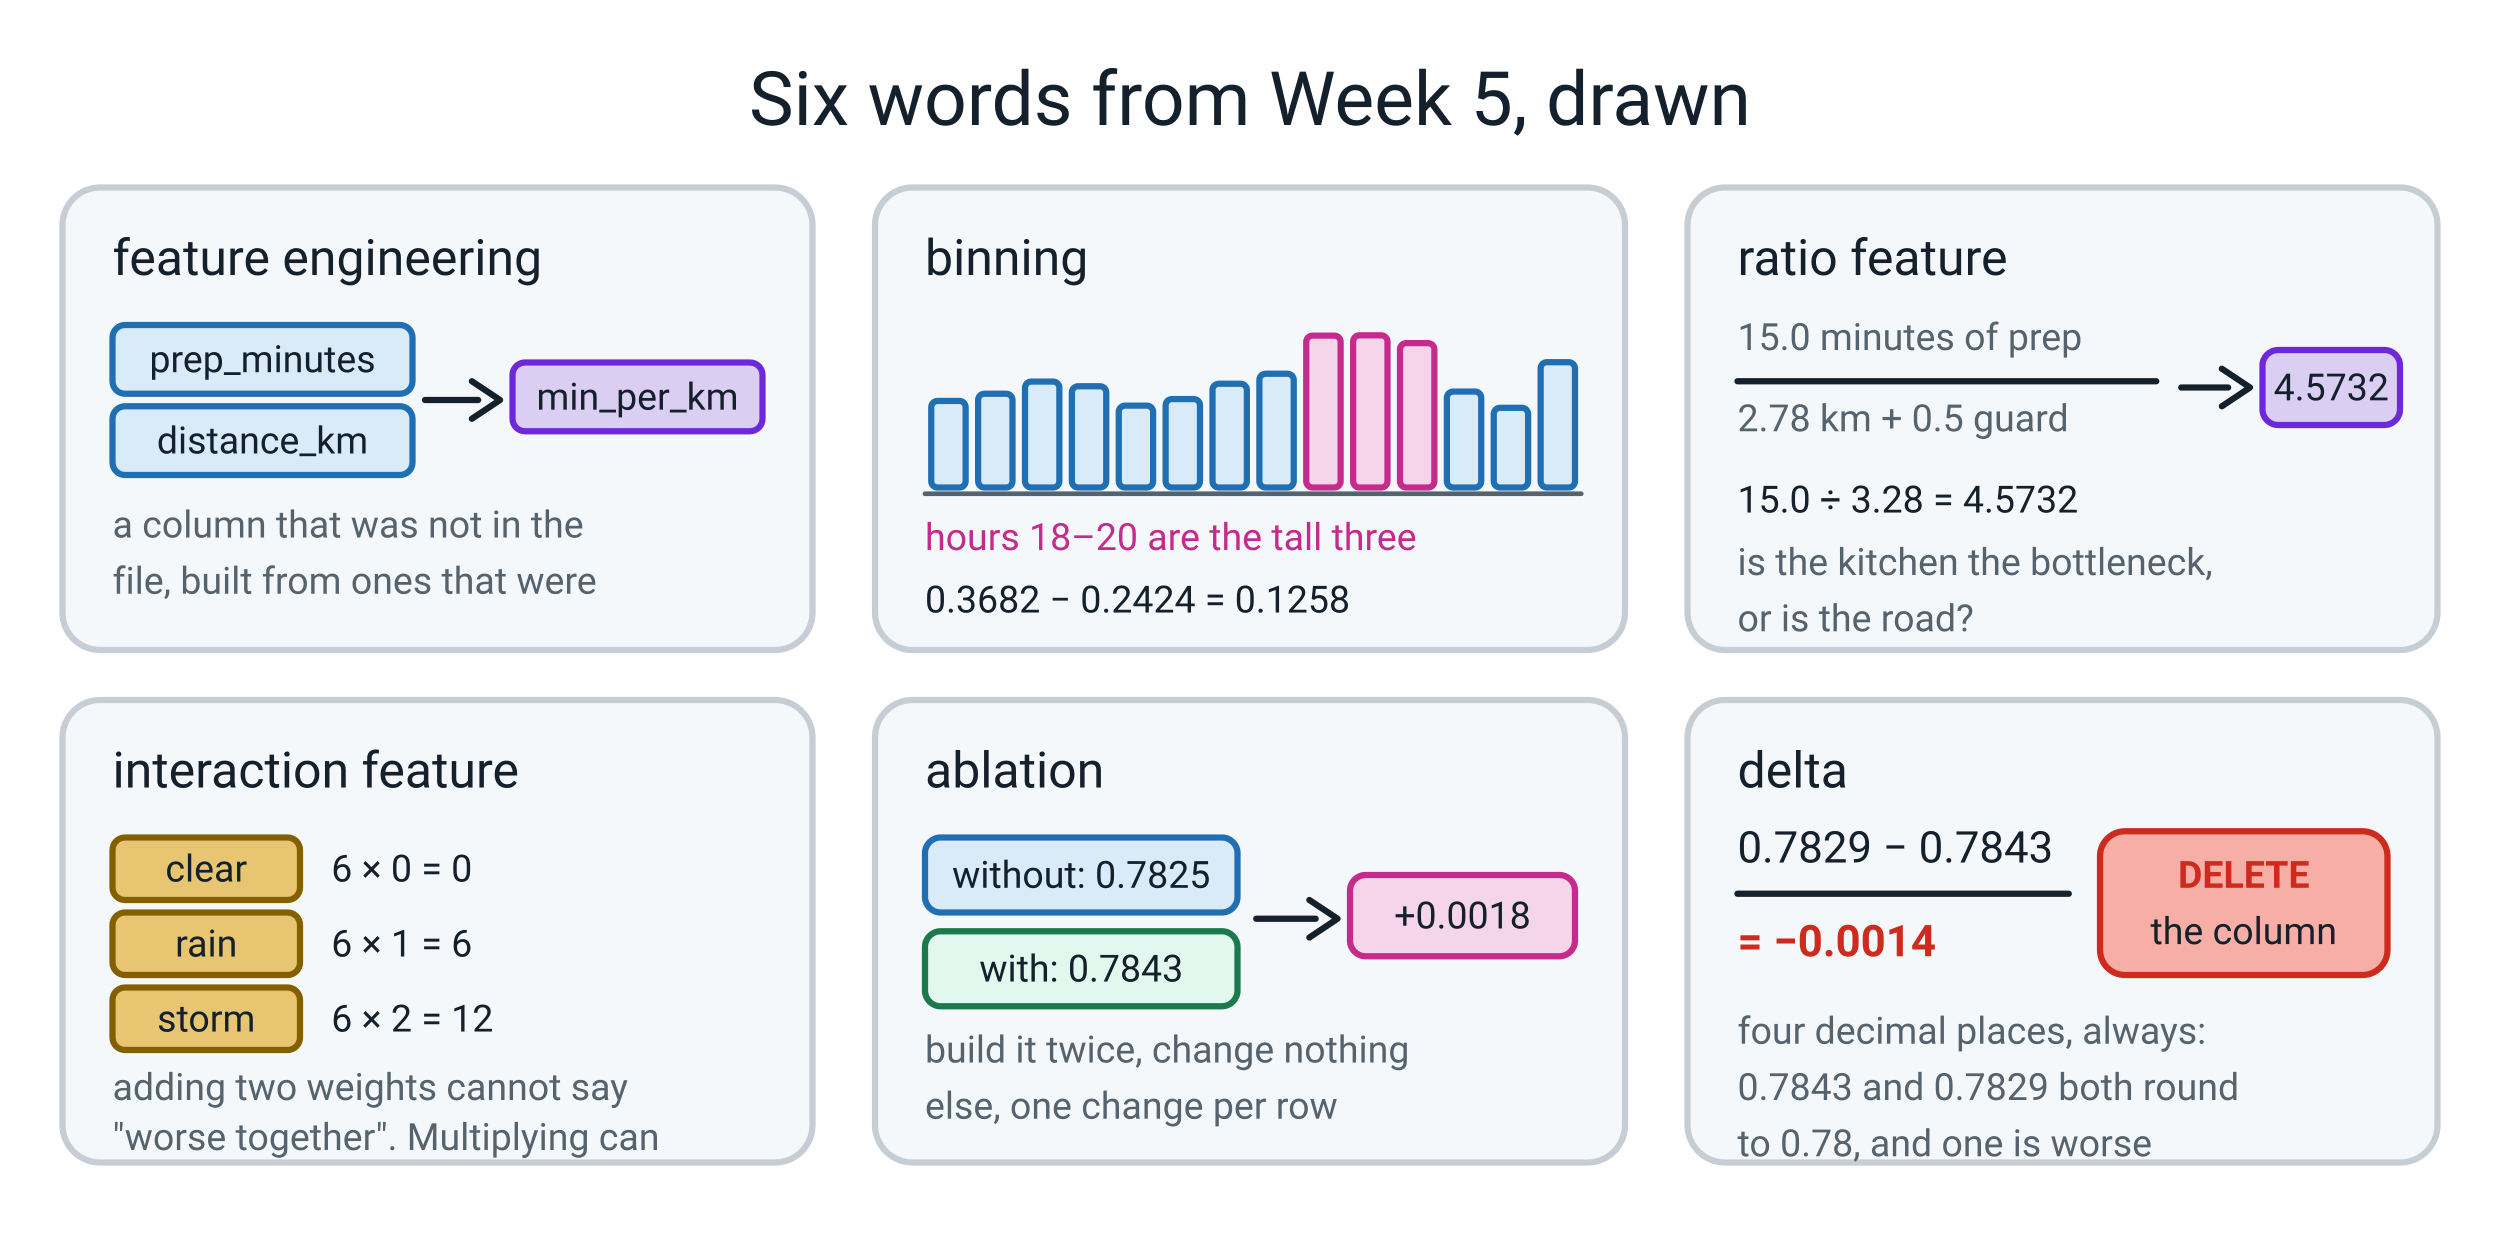
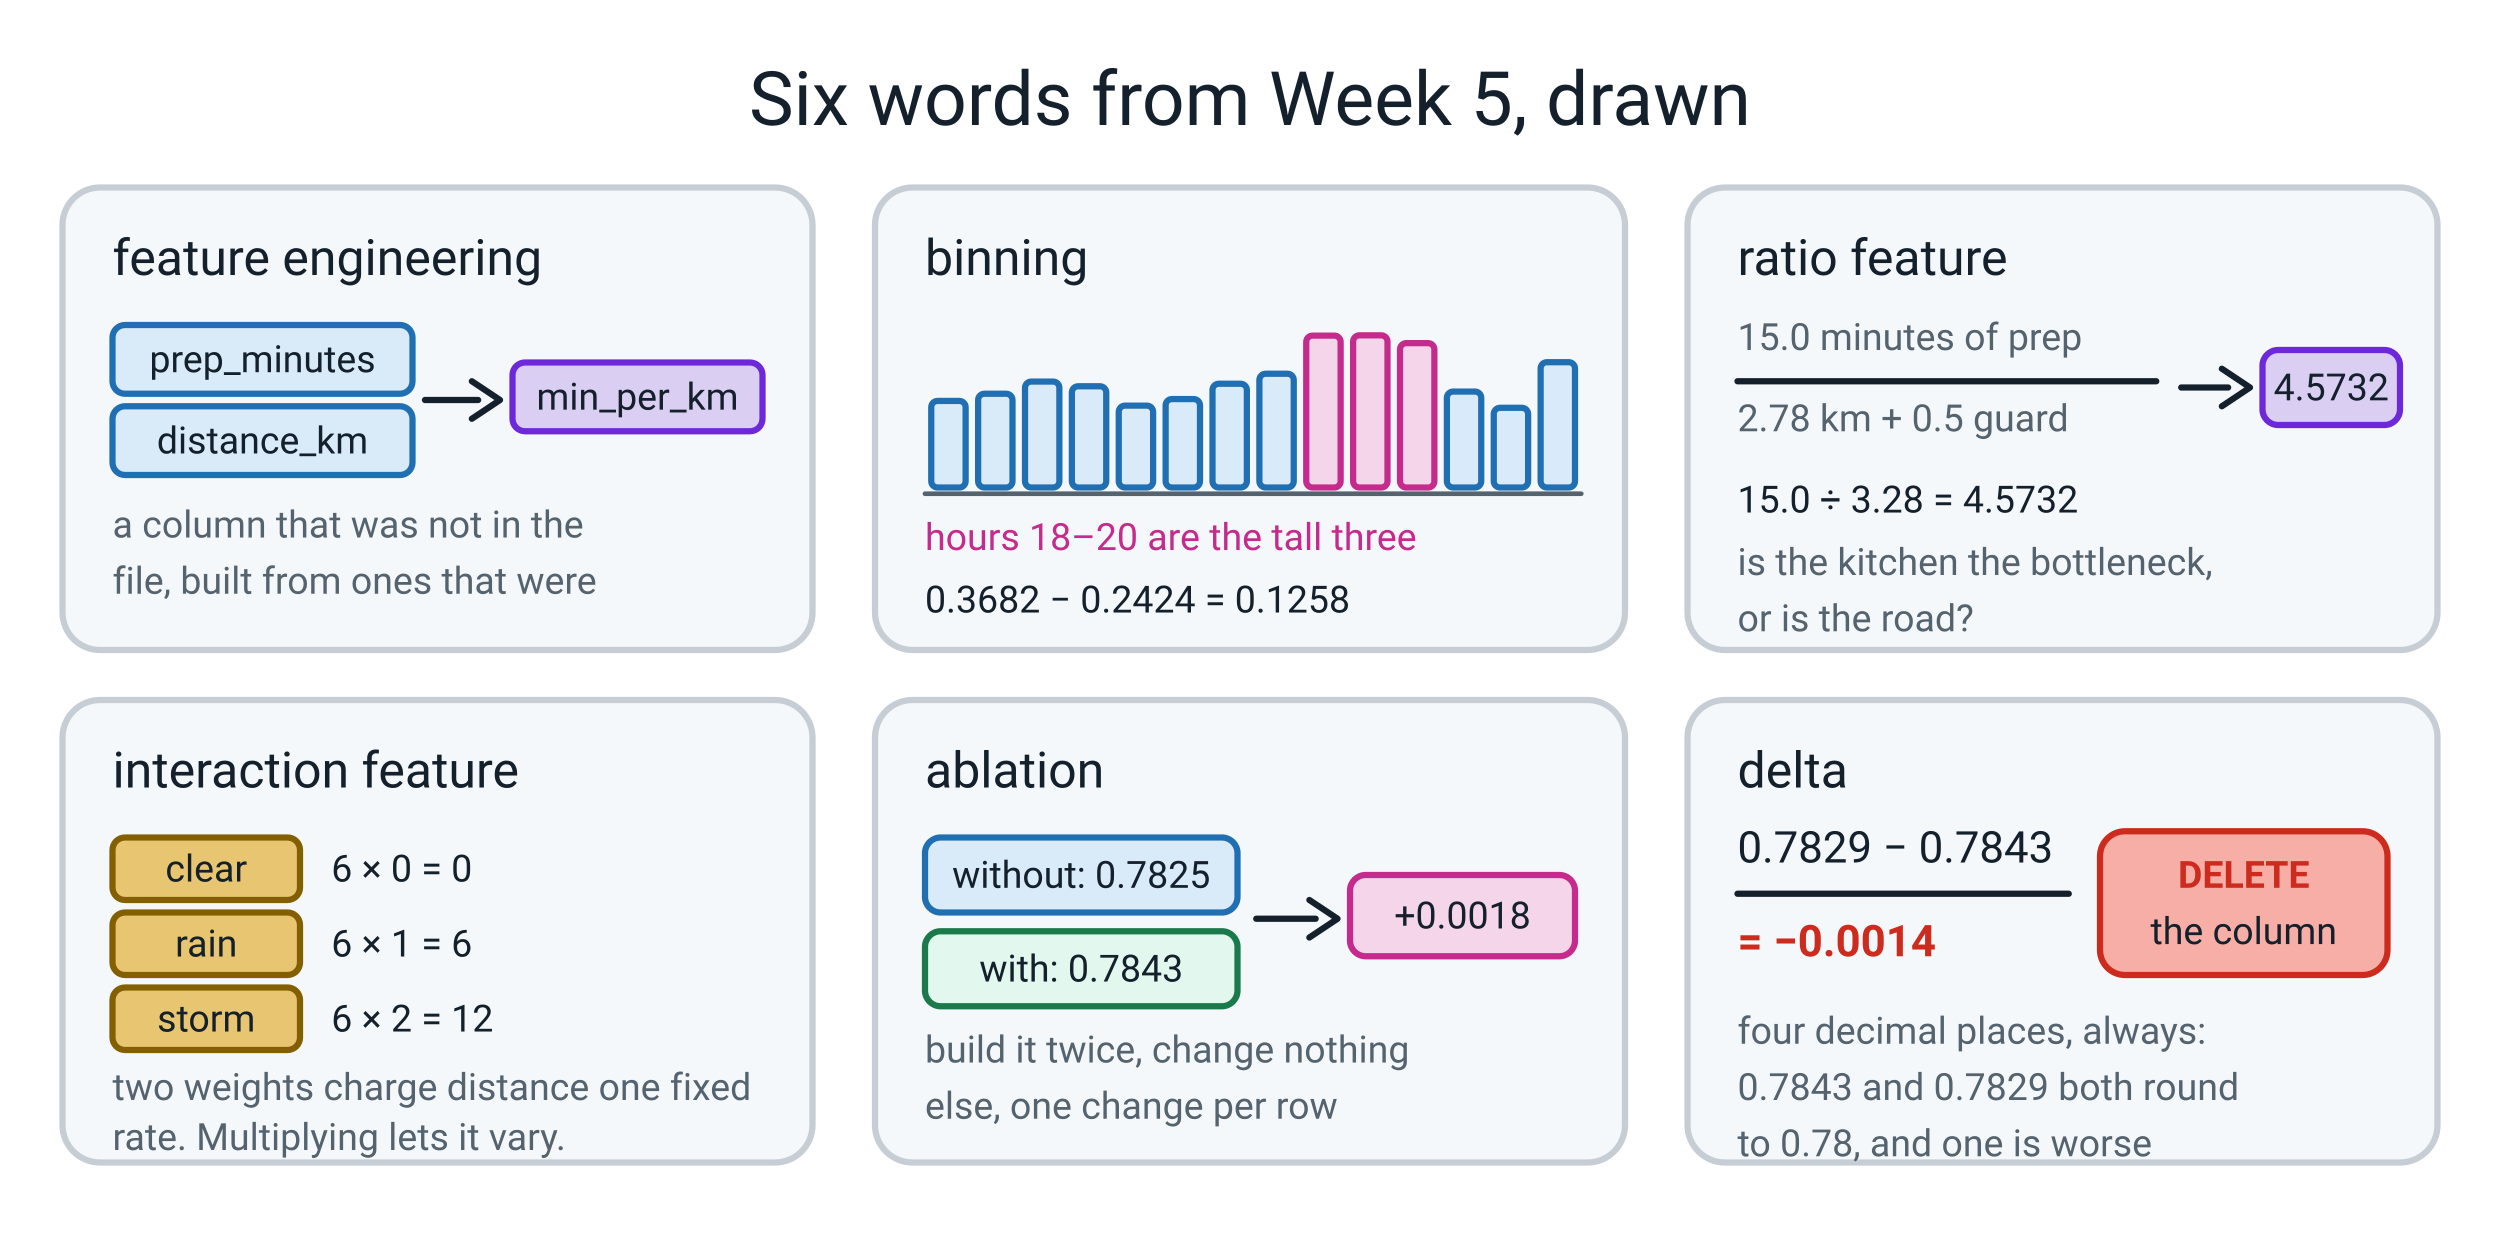
<svg xmlns="http://www.w3.org/2000/svg" viewBox="0 0 800 400" role="img">
  <text x="400" y="40" font-family="ui-sans-serif, system-ui, -apple-system, 'Segoe UI', Roboto, sans-serif" font-size="24" fill="#14202B" text-anchor="middle">Six words from Week 5, drawn</text>
  <rect x="20" y="60" width="240" height="148" rx="12" fill="#F5F8FA" stroke="#C7CDD4" stroke-width="2" stroke-linejoin="round" />
  <text x="36" y="88" font-family="ui-sans-serif, system-ui, -apple-system, 'Segoe UI', Roboto, sans-serif" font-size="16" fill="#14202B" text-anchor="start">feature engineering</text>
  <rect x="36" y="104" width="96" height="22" rx="4" fill="#D9EAF9" stroke="#1F6FB2" stroke-width="2" stroke-linejoin="round" />
  <text x="84" y="115" font-family="ui-sans-serif, system-ui, -apple-system, 'Segoe UI', Roboto, sans-serif" font-size="12" fill="#14202B" text-anchor="middle" dominant-baseline="central">prep_minutes</text>
  <rect x="36" y="130" width="96" height="22" rx="4" fill="#D9EAF9" stroke="#1F6FB2" stroke-width="2" stroke-linejoin="round" />
  <text x="84" y="141" font-family="ui-sans-serif, system-ui, -apple-system, 'Segoe UI', Roboto, sans-serif" font-size="12" fill="#14202B" text-anchor="middle" dominant-baseline="central">distance_km</text>
  <line x1="136" y1="128" x2="153" y2="128" stroke="#14202B" stroke-width="2" stroke-linecap="round" />
  <polyline points="151,122 160,128 151,134" fill="none" stroke="#14202B" stroke-width="2" stroke-linecap="round" stroke-linejoin="round" />
  <rect x="164" y="116" width="80" height="22" rx="4" fill="#DBCEF3" stroke="#6D28D9" stroke-width="2" stroke-linejoin="round" />
  <text x="204" y="127" font-family="ui-sans-serif, system-ui, -apple-system, 'Segoe UI', Roboto, sans-serif" font-size="12" fill="#14202B" text-anchor="middle" dominant-baseline="central">min_per_km</text>
  <text x="36" y="172" font-family="ui-sans-serif, system-ui, -apple-system, 'Segoe UI', Roboto, sans-serif" font-size="12" fill="#55636F" text-anchor="start">a column that was not in the</text>
  <text x="36" y="190" font-family="ui-sans-serif, system-ui, -apple-system, 'Segoe UI', Roboto, sans-serif" font-size="12" fill="#55636F" text-anchor="start">file, built from ones that were</text>
  <rect x="280" y="60" width="240" height="148" rx="12" fill="#F5F8FA" stroke="#C7CDD4" stroke-width="2" stroke-linejoin="round" />
  <text x="296" y="88" font-family="ui-sans-serif, system-ui, -apple-system, 'Segoe UI', Roboto, sans-serif" font-size="16" fill="#14202B" text-anchor="start">binning</text>
  <rect x="298" y="128.3" width="11" height="27.7" rx="2" fill="#D9EAF9" stroke="#1F6FB2" stroke-width="2" stroke-linejoin="round" />
  <rect x="313" y="126.0" width="11" height="30.0" rx="2" fill="#D9EAF9" stroke="#1F6FB2" stroke-width="2" stroke-linejoin="round" />
  <rect x="328" y="122.1" width="11" height="33.9" rx="2" fill="#D9EAF9" stroke="#1F6FB2" stroke-width="2" stroke-linejoin="round" />
  <rect x="343" y="123.6" width="11" height="32.4" rx="2" fill="#D9EAF9" stroke="#1F6FB2" stroke-width="2" stroke-linejoin="round" />
  <rect x="358" y="129.8" width="11" height="26.2" rx="2" fill="#D9EAF9" stroke="#1F6FB2" stroke-width="2" stroke-linejoin="round" />
  <rect x="373" y="127.7" width="11" height="28.3" rx="2" fill="#D9EAF9" stroke="#1F6FB2" stroke-width="2" stroke-linejoin="round" />
  <rect x="388" y="122.8" width="11" height="33.2" rx="2" fill="#D9EAF9" stroke="#1F6FB2" stroke-width="2" stroke-linejoin="round" />
  <rect x="403" y="119.6" width="11" height="36.4" rx="2" fill="#D9EAF9" stroke="#1F6FB2" stroke-width="2" stroke-linejoin="round" />
  <rect x="418" y="107.4" width="11" height="48.6" rx="2" fill="#F4D5E9" stroke="#C42B8C" stroke-width="2" stroke-linejoin="round" />
  <rect x="433" y="107.3" width="11" height="48.7" rx="2" fill="#F4D5E9" stroke="#C42B8C" stroke-width="2" stroke-linejoin="round" />
  <rect x="448" y="109.8" width="11" height="46.2" rx="2" fill="#F4D5E9" stroke="#C42B8C" stroke-width="2" stroke-linejoin="round" />
  <rect x="463" y="125.3" width="11" height="30.7" rx="2" fill="#D9EAF9" stroke="#1F6FB2" stroke-width="2" stroke-linejoin="round" />
  <rect x="478" y="130.5" width="11" height="25.5" rx="2" fill="#D9EAF9" stroke="#1F6FB2" stroke-width="2" stroke-linejoin="round" />
  <rect x="493" y="115.9" width="11" height="40.1" rx="2" fill="#D9EAF9" stroke="#1F6FB2" stroke-width="2" stroke-linejoin="round" />
  <line x1="296" y1="158" x2="506" y2="158" stroke="#55636F" stroke-width="1.5" stroke-linecap="round" />
  <text x="296" y="176" font-family="ui-sans-serif, system-ui, -apple-system, 'Segoe UI', Roboto, sans-serif" font-size="12" fill="#C42B8C" text-anchor="start">hours 18–20 are the tall three</text>
  <text x="296" y="196" font-family="ui-sans-serif, system-ui, -apple-system, 'Segoe UI', Roboto, sans-serif" font-size="12" fill="#14202B" text-anchor="start">0.3682 − 0.2424 = 0.1258</text>
  <rect x="540" y="60" width="240" height="148" rx="12" fill="#F5F8FA" stroke="#C7CDD4" stroke-width="2" stroke-linejoin="round" />
  <text x="556" y="88" font-family="ui-sans-serif, system-ui, -apple-system, 'Segoe UI', Roboto, sans-serif" font-size="16" fill="#14202B" text-anchor="start">ratio feature</text>
  <text x="556" y="112" font-family="ui-sans-serif, system-ui, -apple-system, 'Segoe UI', Roboto, sans-serif" font-size="12" fill="#55636F" text-anchor="start">15.0 minutes of prep</text>
  <line x1="556" y1="122" x2="690" y2="122" stroke="#14202B" stroke-width="2" stroke-linecap="round" />
  <text x="556" y="138" font-family="ui-sans-serif, system-ui, -apple-system, 'Segoe UI', Roboto, sans-serif" font-size="12" fill="#55636F" text-anchor="start">2.78 km + 0.5 guard</text>
  <line x1="698" y1="124" x2="713" y2="124" stroke="#14202B" stroke-width="2" stroke-linecap="round" />
  <polyline points="711,118 720,124 711,130" fill="none" stroke="#14202B" stroke-width="2" stroke-linecap="round" stroke-linejoin="round" />
  <rect x="724" y="112" width="44" height="24" rx="5" fill="#DBCEF3" stroke="#6D28D9" stroke-width="2" stroke-linejoin="round" />
  <text x="746" y="124" font-family="ui-sans-serif, system-ui, -apple-system, 'Segoe UI', Roboto, sans-serif" font-size="12" fill="#14202B" text-anchor="middle" dominant-baseline="central">4.5732</text>
  <text x="556" y="164" font-family="ui-sans-serif, system-ui, -apple-system, 'Segoe UI', Roboto, sans-serif" font-size="12" fill="#14202B" text-anchor="start">15.0 ÷ 3.28 = 4.5732</text>
  <text x="556" y="184" font-family="ui-sans-serif, system-ui, -apple-system, 'Segoe UI', Roboto, sans-serif" font-size="12" fill="#55636F" text-anchor="start">is the kitchen the bottleneck,</text>
  <text x="556" y="202" font-family="ui-sans-serif, system-ui, -apple-system, 'Segoe UI', Roboto, sans-serif" font-size="12" fill="#55636F" text-anchor="start">or is the road?</text>
  <rect x="20" y="224" width="240" height="148" rx="12" fill="#F5F8FA" stroke="#C7CDD4" stroke-width="2" stroke-linejoin="round" />
  <text x="36" y="252" font-family="ui-sans-serif, system-ui, -apple-system, 'Segoe UI', Roboto, sans-serif" font-size="16" fill="#14202B" text-anchor="start">interaction feature</text>
  <rect x="36" y="268" width="60" height="20" rx="4" fill="#E8C671" stroke="#845F00" stroke-width="2" stroke-linejoin="round" />
  <text x="66" y="278" font-family="ui-sans-serif, system-ui, -apple-system, 'Segoe UI', Roboto, sans-serif" font-size="12" fill="#14202B" text-anchor="middle" dominant-baseline="central">clear</text>
  <text x="106" y="278" font-family="ui-sans-serif, system-ui, -apple-system, 'Segoe UI', Roboto, sans-serif" font-size="12" fill="#14202B" text-anchor="start" dominant-baseline="central">6 × 0 = 0</text>
  <rect x="36" y="292" width="60" height="20" rx="4" fill="#E8C671" stroke="#845F00" stroke-width="2" stroke-linejoin="round" />
  <text x="66" y="302" font-family="ui-sans-serif, system-ui, -apple-system, 'Segoe UI', Roboto, sans-serif" font-size="12" fill="#14202B" text-anchor="middle" dominant-baseline="central">rain</text>
  <text x="106" y="302" font-family="ui-sans-serif, system-ui, -apple-system, 'Segoe UI', Roboto, sans-serif" font-size="12" fill="#14202B" text-anchor="start" dominant-baseline="central">6 × 1 = 6</text>
  <rect x="36" y="316" width="60" height="20" rx="4" fill="#E8C671" stroke="#845F00" stroke-width="2" stroke-linejoin="round" />
  <text x="66" y="326" font-family="ui-sans-serif, system-ui, -apple-system, 'Segoe UI', Roboto, sans-serif" font-size="12" fill="#14202B" text-anchor="middle" dominant-baseline="central">storm</text>
  <text x="106" y="326" font-family="ui-sans-serif, system-ui, -apple-system, 'Segoe UI', Roboto, sans-serif" font-size="12" fill="#14202B" text-anchor="start" dominant-baseline="central">6 × 2 = 12</text>
-   <text x="36" y="352" font-family="ui-sans-serif, system-ui, -apple-system, 'Segoe UI', Roboto, sans-serif" font-size="12" fill="#55636F" text-anchor="start">adding two weights cannot say</text>
-   <text x="36" y="368" font-family="ui-sans-serif, system-ui, -apple-system, 'Segoe UI', Roboto, sans-serif" font-size="12" fill="#55636F" text-anchor="start">"worse together". Multiplying can</text>
+   <text x="36" y="352" font-family="ui-sans-serif, system-ui, -apple-system, 'Segoe UI', Roboto, sans-serif" font-size="12" fill="#55636F" text-anchor="start">two weights charge distance one fixed</text>
+   <text x="36" y="368" font-family="ui-sans-serif, system-ui, -apple-system, 'Segoe UI', Roboto, sans-serif" font-size="12" fill="#55636F" text-anchor="start">rate. Multiplying lets it vary.</text>
  <rect x="280" y="224" width="240" height="148" rx="12" fill="#F5F8FA" stroke="#C7CDD4" stroke-width="2" stroke-linejoin="round" />
  <text x="296" y="252" font-family="ui-sans-serif, system-ui, -apple-system, 'Segoe UI', Roboto, sans-serif" font-size="16" fill="#14202B" text-anchor="start">ablation</text>
  <rect x="296" y="268" width="100" height="24" rx="5" fill="#D9EAF9" stroke="#1F6FB2" stroke-width="2" stroke-linejoin="round" />
  <text x="346" y="280" font-family="ui-sans-serif, system-ui, -apple-system, 'Segoe UI', Roboto, sans-serif" font-size="12" fill="#14202B" text-anchor="middle" dominant-baseline="central">without: 0.7825</text>
  <rect x="296" y="298" width="100" height="24" rx="5" fill="#E2F7ED" stroke="#1B7A4B" stroke-width="2" stroke-linejoin="round" />
  <text x="346" y="310" font-family="ui-sans-serif, system-ui, -apple-system, 'Segoe UI', Roboto, sans-serif" font-size="12" fill="#14202B" text-anchor="middle" dominant-baseline="central">with: 0.7843</text>
  <line x1="402" y1="294" x2="421" y2="294" stroke="#14202B" stroke-width="2" stroke-linecap="round" />
  <polyline points="419,288 428,294 419,300" fill="none" stroke="#14202B" stroke-width="2" stroke-linecap="round" stroke-linejoin="round" />
  <rect x="432" y="280" width="72" height="26" rx="5" fill="#F4D5E9" stroke="#C42B8C" stroke-width="2" stroke-linejoin="round" />
  <text x="468" y="293" font-family="ui-sans-serif, system-ui, -apple-system, 'Segoe UI', Roboto, sans-serif" font-size="12" fill="#14202B" text-anchor="middle" dominant-baseline="central">+0.0018</text>
  <text x="296" y="340" font-family="ui-sans-serif, system-ui, -apple-system, 'Segoe UI', Roboto, sans-serif" font-size="12" fill="#55636F" text-anchor="start">build it twice, change nothing</text>
  <text x="296" y="358" font-family="ui-sans-serif, system-ui, -apple-system, 'Segoe UI', Roboto, sans-serif" font-size="12" fill="#55636F" text-anchor="start">else, one change per row</text>
  <rect x="540" y="224" width="240" height="148" rx="12" fill="#F5F8FA" stroke="#C7CDD4" stroke-width="2" stroke-linejoin="round" />
  <text x="556" y="252" font-family="ui-sans-serif, system-ui, -apple-system, 'Segoe UI', Roboto, sans-serif" font-size="16" fill="#14202B" text-anchor="start">delta</text>
  <text x="556" y="276" font-family="ui-sans-serif, system-ui, -apple-system, 'Segoe UI', Roboto, sans-serif" font-size="14" fill="#14202B" text-anchor="start">0.7829 − 0.7843</text>
  <line x1="556" y1="286" x2="662" y2="286" stroke="#14202B" stroke-width="2" stroke-linecap="round" />
  <text x="556" y="306" font-family="ui-sans-serif, system-ui, -apple-system, 'Segoe UI', Roboto, sans-serif" font-size="14" fill="#CC2B1D" text-anchor="start" font-weight="bold">= −0.0014</text>
  <rect x="672" y="266" width="92" height="46" rx="8" fill="#F6AEA6" stroke="#CC2B1D" stroke-width="2" stroke-linejoin="round" />
  <text x="718" y="280" font-family="ui-sans-serif, system-ui, -apple-system, 'Segoe UI', Roboto, sans-serif" font-size="12" fill="#CC2B1D" text-anchor="middle" font-weight="bold" dominant-baseline="central">DELETE</text>
  <text x="718" y="298" font-family="ui-sans-serif, system-ui, -apple-system, 'Segoe UI', Roboto, sans-serif" font-size="12" fill="#14202B" text-anchor="middle" dominant-baseline="central">the column</text>
  <text x="556" y="334" font-family="ui-sans-serif, system-ui, -apple-system, 'Segoe UI', Roboto, sans-serif" font-size="12" fill="#55636F" text-anchor="start">four decimal places, always:</text>
  <text x="556" y="352" font-family="ui-sans-serif, system-ui, -apple-system, 'Segoe UI', Roboto, sans-serif" font-size="12" fill="#55636F" text-anchor="start">0.7843 and 0.7829 both round</text>
  <text x="556" y="370" font-family="ui-sans-serif, system-ui, -apple-system, 'Segoe UI', Roboto, sans-serif" font-size="12" fill="#55636F" text-anchor="start">to 0.78, and one is worse</text>
</svg>
